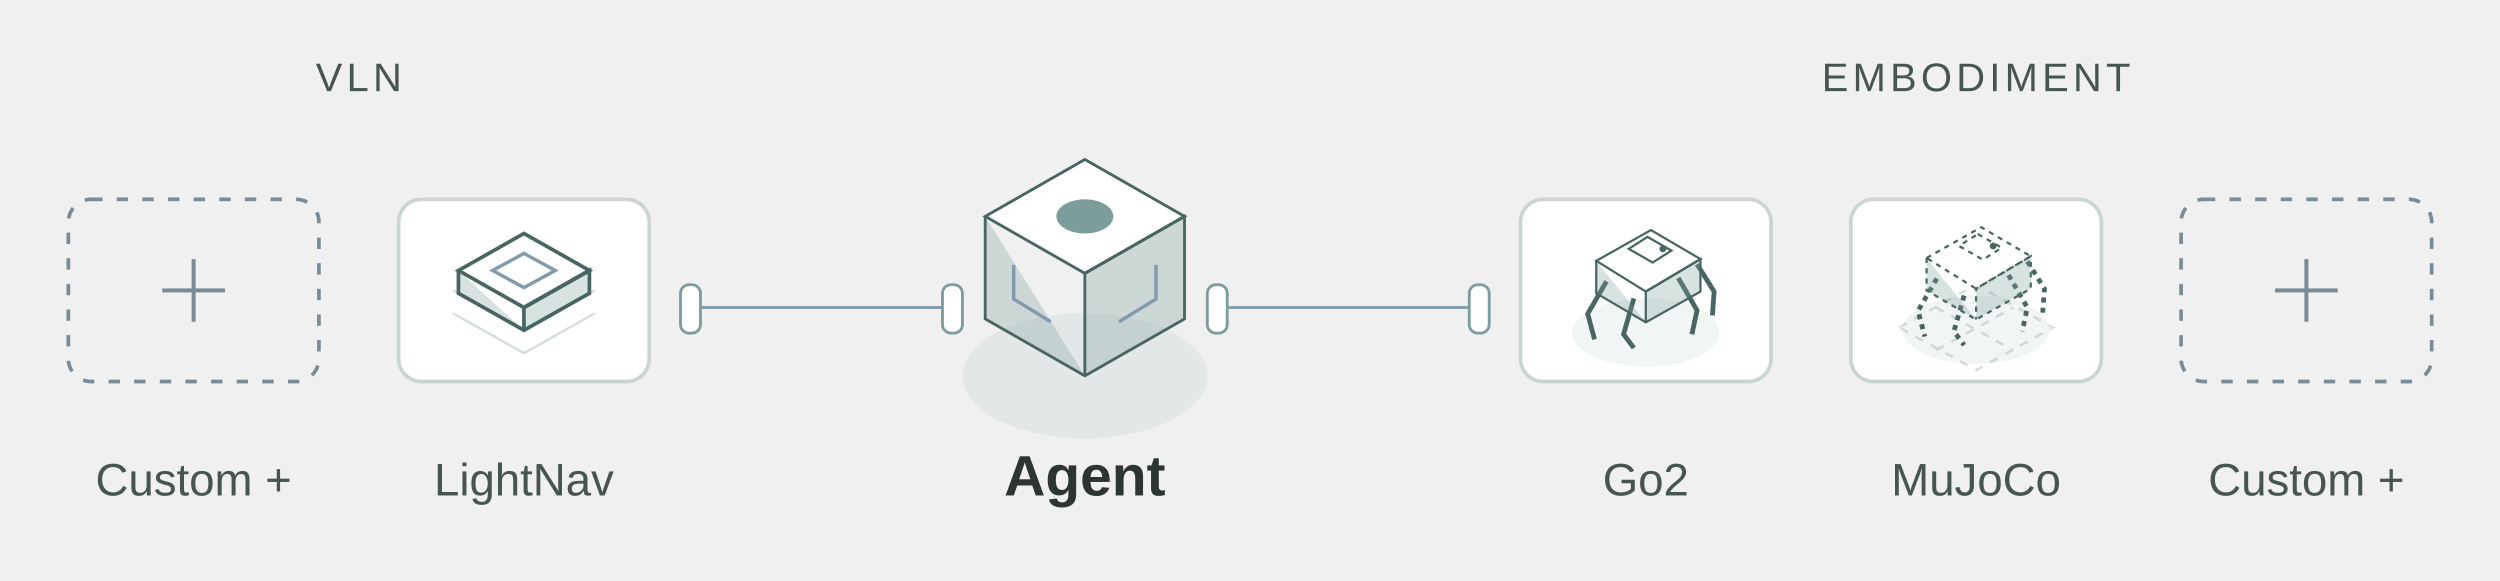
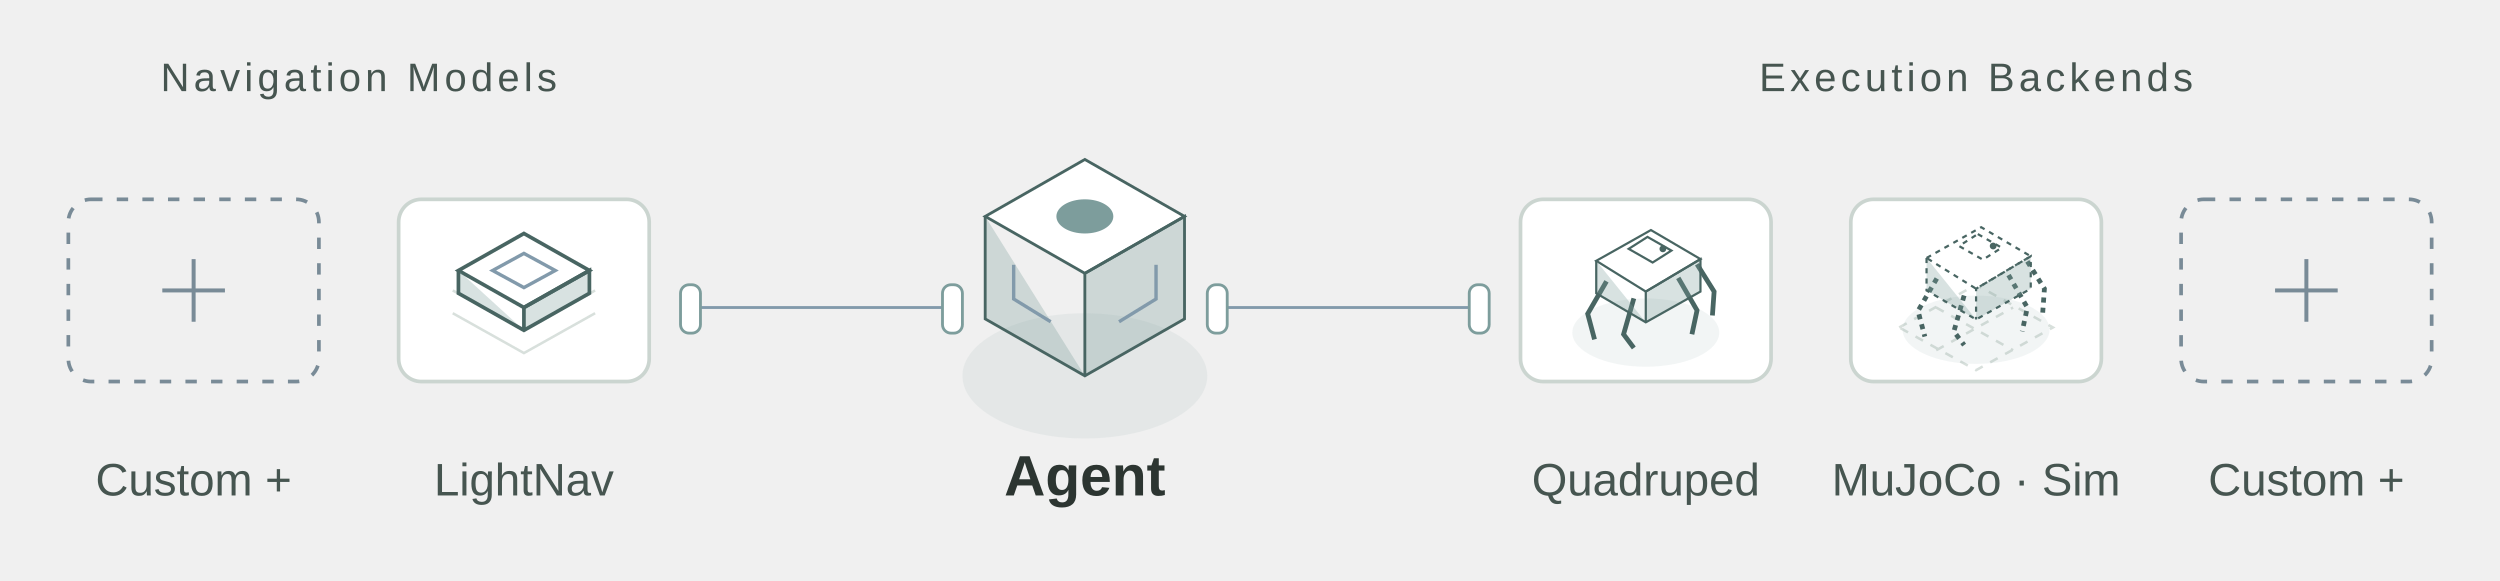
<svg xmlns="http://www.w3.org/2000/svg" width="878" height="204" viewBox="0 0 878 204" role="img" aria-labelledby="title description">
  <style>
    text { font-family: Arial, Helvetica, sans-serif; text-anchor: middle; fill: #465550; font-size: 16px; }
    .heading { font-size: 14px; letter-spacing: 1.5px; }
    .agent { fill: #2c3531; font-size: 20px; font-weight: 600; }
    .module { stroke-width: 1.3; }
    .architecture-slot { fill: #ffffff; stroke: #cbd5d0; }
    .architecture-extension { stroke: #526a7a; stroke-width: 1.4; }
    .custom .architecture-slot { fill: none; stroke: #526a7a; stroke-dasharray: 4 5; }
    .custom { opacity: .75; }
    .simulation { stroke-dasharray: 3 3; }
    .simulation .architecture-slot { stroke-dasharray: none; }
    .scene-grid { fill: none; stroke: #cbd5d0; stroke-width: .9; opacity: .75; }
    .scene-shadow { fill: #7d9d9c; opacity: .1; stroke: none; }
    .scene-top { fill: #ffffff; stroke: #486562; }
    .scene-side { fill: #7d9d9c; fill-opacity: .3; stroke: #486562; }
    .scene-leg { fill: none; stroke: #486562; stroke-width: 2.8; }
    .scene-led { fill: #486562; stroke: none; }
    .scene-circuit { fill: none; stroke: #829aab; stroke-width: 1.2; }
    .scene-core-light { fill: #7d9d9c; stroke: none; }
    .joint { stroke: #829aab; stroke-width: 1; }
    .socket { fill: #ffffff; stroke: #7d9d9c; }
    @media (prefers-color-scheme: dark) {
      text { fill: #b9c9c4; }
      .agent { fill: #e6edf3; }
      .architecture-slot { fill: #0d1117; stroke: #43544e; }
      .architecture-extension, .custom .architecture-slot { stroke: #a5b9c7; }
      .custom .architecture-slot { fill: none; }
      .scene-grid { stroke: #43544e; }
      .scene-shadow, .scene-side, .scene-core-light { fill: #91b2af; }
      .scene-top { fill: #0d1117; stroke: #b0ceca; }
      .scene-side, .scene-leg { stroke: #b0ceca; }
      .scene-led { fill: #b0ceca; }
      .scene-circuit, .joint { stroke: #9aafbd; }
      .socket { fill: #0d1117; stroke: #91b2af; }
    }
  </style>
  <defs>
    <g id="scene-robot">
      <ellipse class="scene-shadow" cx="0" cy="28" rx="43" ry="20" />
      <path class="scene-leg" d="M-23-2-34 17-30 32M-7 8-13 29-7 37M19-4 30 15 27 29M30-12 40 4 39 18" />
      <path class="scene-top" d="M-29-14 3-32 32-15 0 4Z" />
      <path class="scene-side" d="M-29-14V5L0 22 32 4V-15L0 4V22" />
      <path class="scene-top" d="m1-28 14 8-11 7-14-8Z" />
      <circle class="scene-led" cx="10" cy="-21" r="2" />
    </g>
    <g id="scene-core">
      <ellipse class="scene-shadow" cy="27" rx="43" ry="22" />
      <path class="scene-top" d="M0-49 35-29 0-9-35-29Z" />
      <path class="scene-side" d="M-35-29V7L0 27 35 7V-29L0-9V27" />
      <path class="scene-circuit" d="M-25-12V0L-12 8M25-12V0L12 8" />
      <ellipse class="scene-core-light" cy="-29" rx="10" ry="6" />
    </g>
  </defs>
-   <text class="heading" x="126" y="32">VLN</text>
-   <text class="heading" x="694" y="32">EMBODIMENT</text>
+   <text class="heading" x="126" y="32">Navigation Models</text>
+   <text class="heading" x="694" y="32">Execution Backends</text>
  <g transform="translate(16 62)">
    <g class="module custom">
      <rect class="architecture-slot" x="8" y="8" width="88" height="64" rx="8" />
      <path class="architecture-extension" d="M52 29v22M41 40h22" />
    </g>
    <text x="52" y="112">Custom +</text>
  </g>
  <g transform="translate(132 62)">
    <g class="module ">
      <rect class="architecture-slot" x="8" y="8" width="88" height="64" rx="8" />
      <path class="scene-grid" d="m27 48 25 14 25-14M27 40l25 14 25-14" />
      <path class="scene-top" d="m29 33 23-13 23 13-23 13Z" />
      <path class="scene-side" d="M29 33v8l23 13 23-13v-8L52 46v8" />
      <path class="scene-circuit" d="m41 33 11-6 11 6-11 6Z" />
    </g>
    <text x="52" y="112">LightNav</text>
  </g>
  <g transform="translate(526 62)">
    <g class="module ">
      <rect class="architecture-slot" x="8" y="8" width="88" height="64" rx="8" />
      <g transform="translate(52 38) scale(.6)">
        <use href="#scene-robot" />
      </g>
    </g>
-     <text x="52" y="112">Go2</text>
+     <text x="52" y="112">Quadruped</text>
  </g>
  <g transform="translate(642 62)">
    <g class="module simulation">
      <rect class="architecture-slot" x="8" y="8" width="88" height="64" rx="8" />
      <path class="scene-grid" d="m25 53 27-15 27 15-27 15ZM38 46l27 15M38 61l27-15" />
      <g transform="translate(52 37) scale(.6)">
        <use href="#scene-robot" />
      </g>
    </g>
-     <text x="52" y="112">MuJoCo</text>
+     <text x="52" y="112">MuJoCo · Sim</text>
  </g>
  <g transform="translate(758 62)">
    <g class="module custom">
      <rect class="architecture-slot" x="8" y="8" width="88" height="64" rx="8" />
      <path class="architecture-extension" d="M52 29v22M41 40h22" />
    </g>
    <text x="52" y="112">Custom +</text>
  </g>
  <path class="joint" d="M239 108H338" />
  <rect class="socket" x="239" y="100" width="7" height="17" rx="3" />
  <rect class="socket" x="331" y="100" width="7" height="17" rx="3" />
  <path class="joint" d="M424 108H523" />
  <rect class="socket" x="424" y="100" width="7" height="17" rx="3" />
  <rect class="socket" x="516" y="100" width="7" height="17" rx="3" />
  <use href="#scene-core" transform="translate(381 105)" />
  <text class="agent" x="381" y="174">Agent</text>
</svg>
